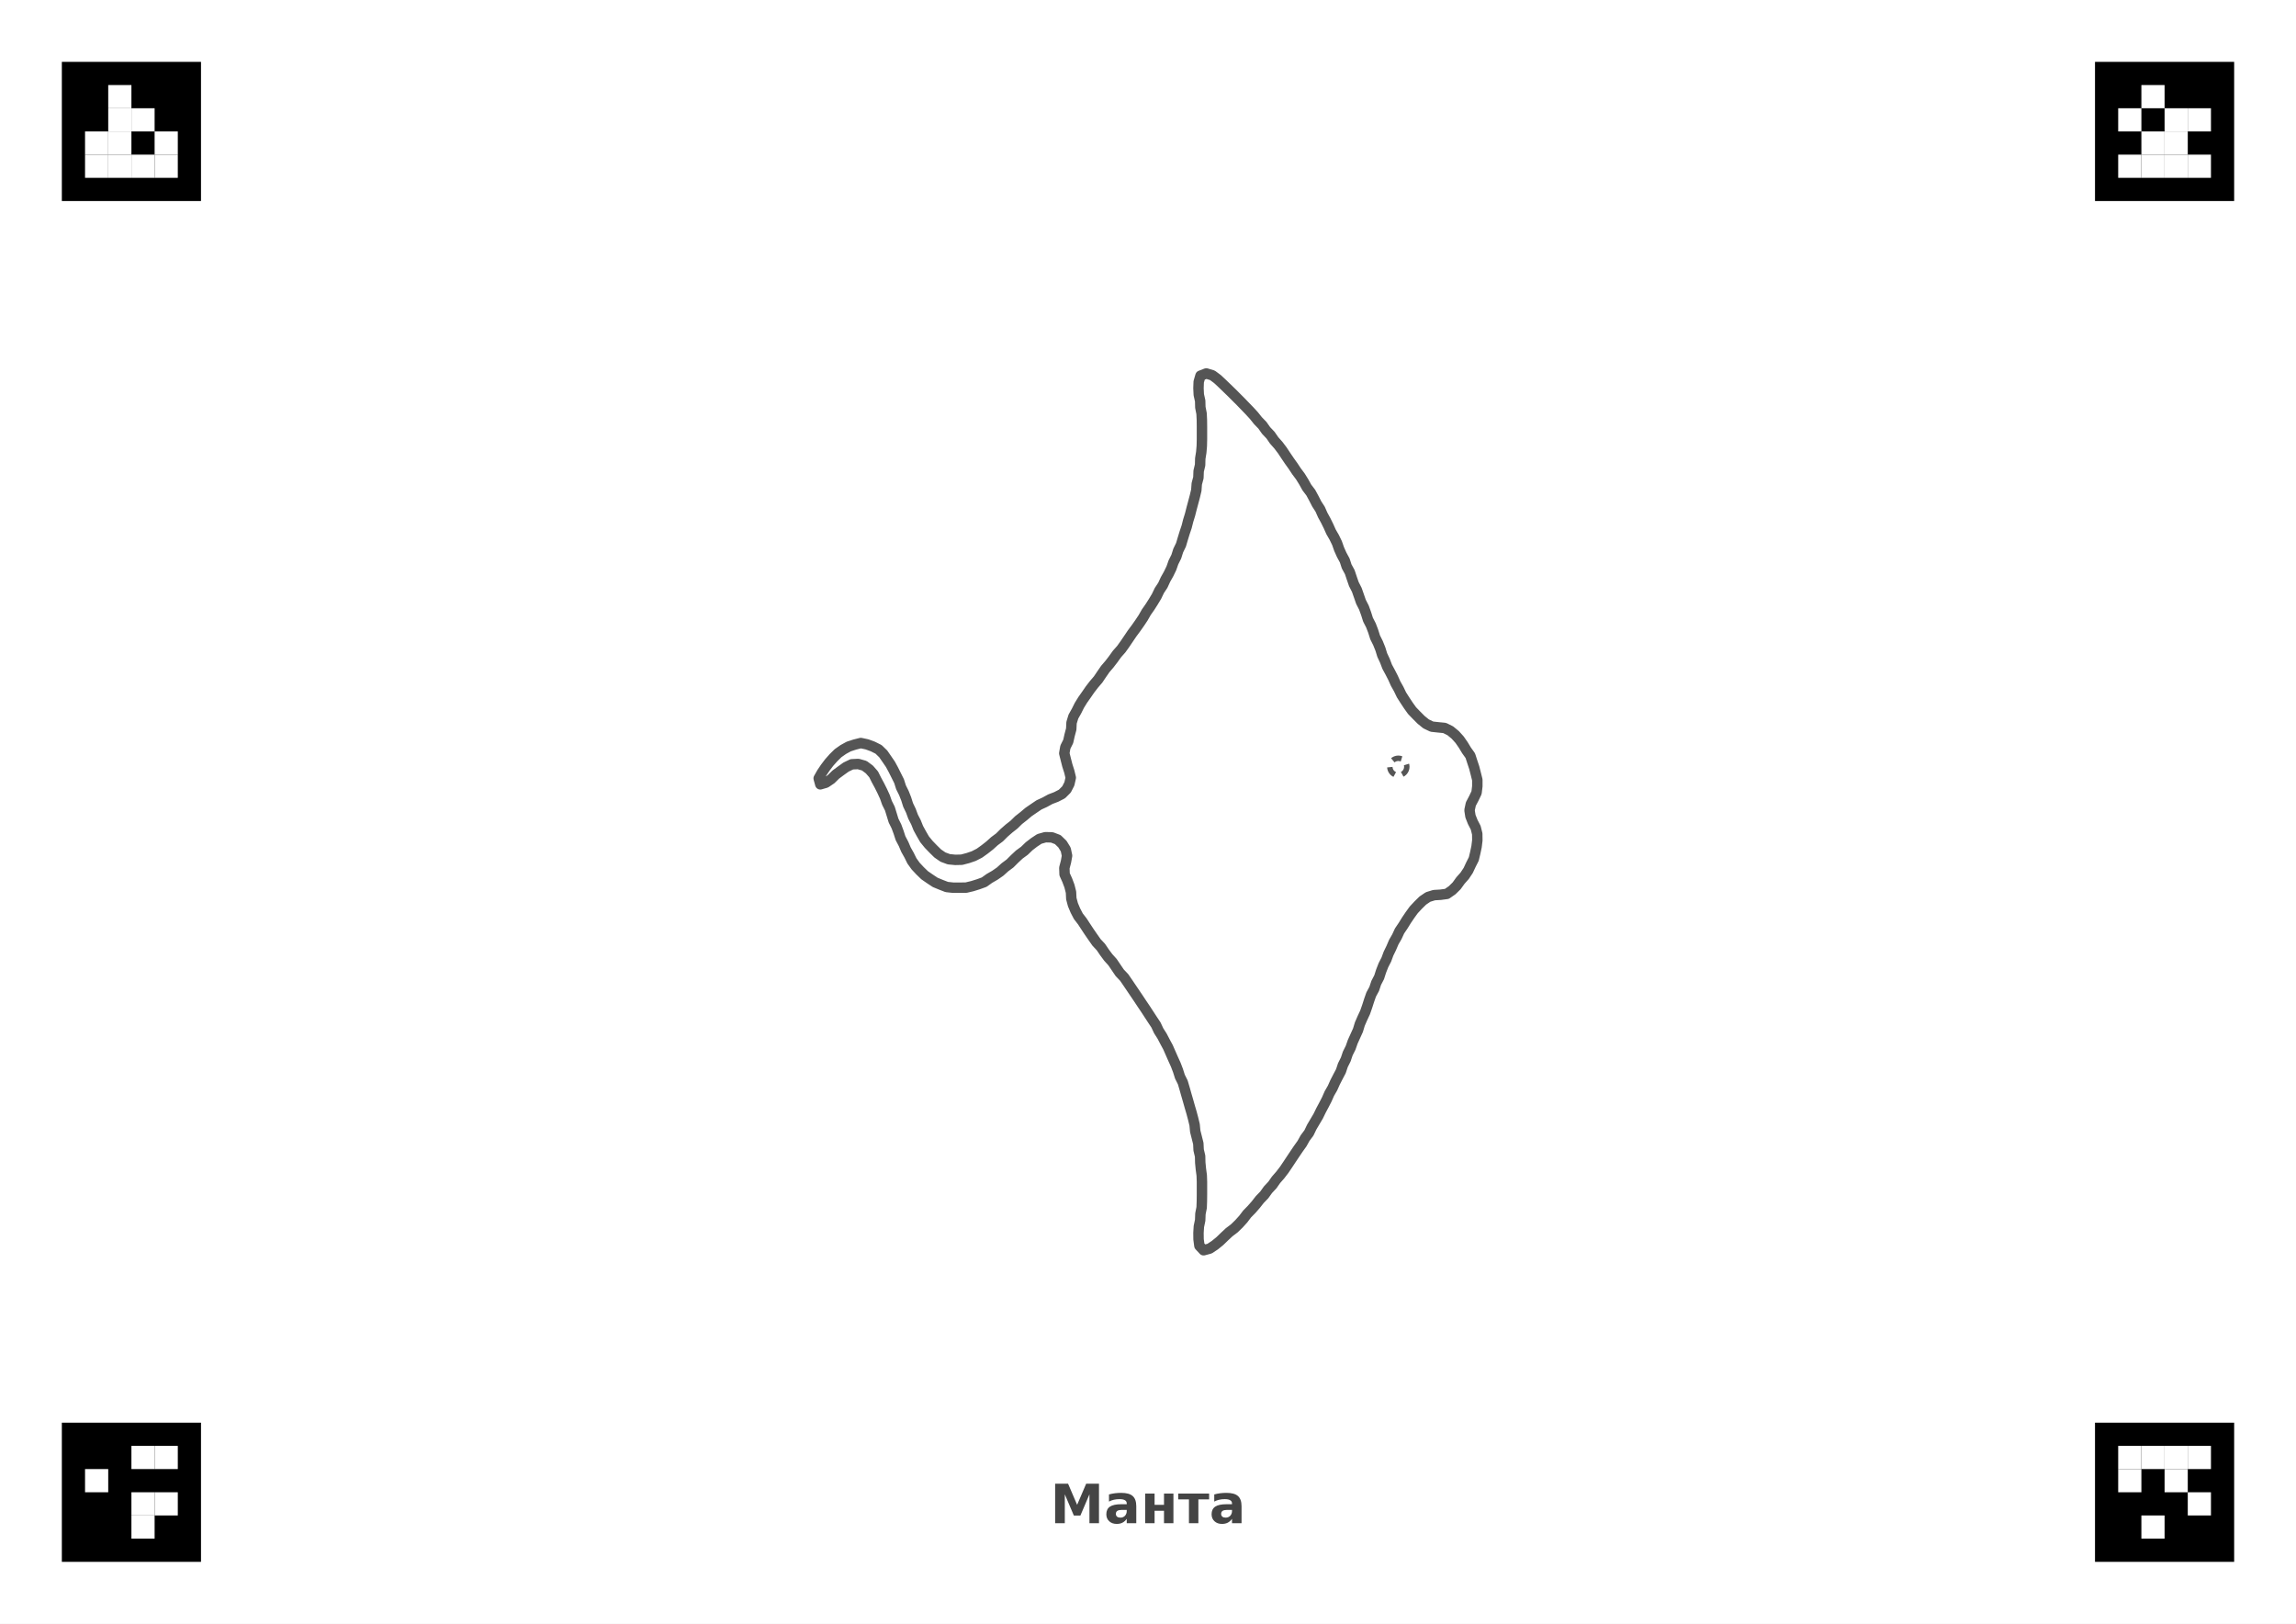
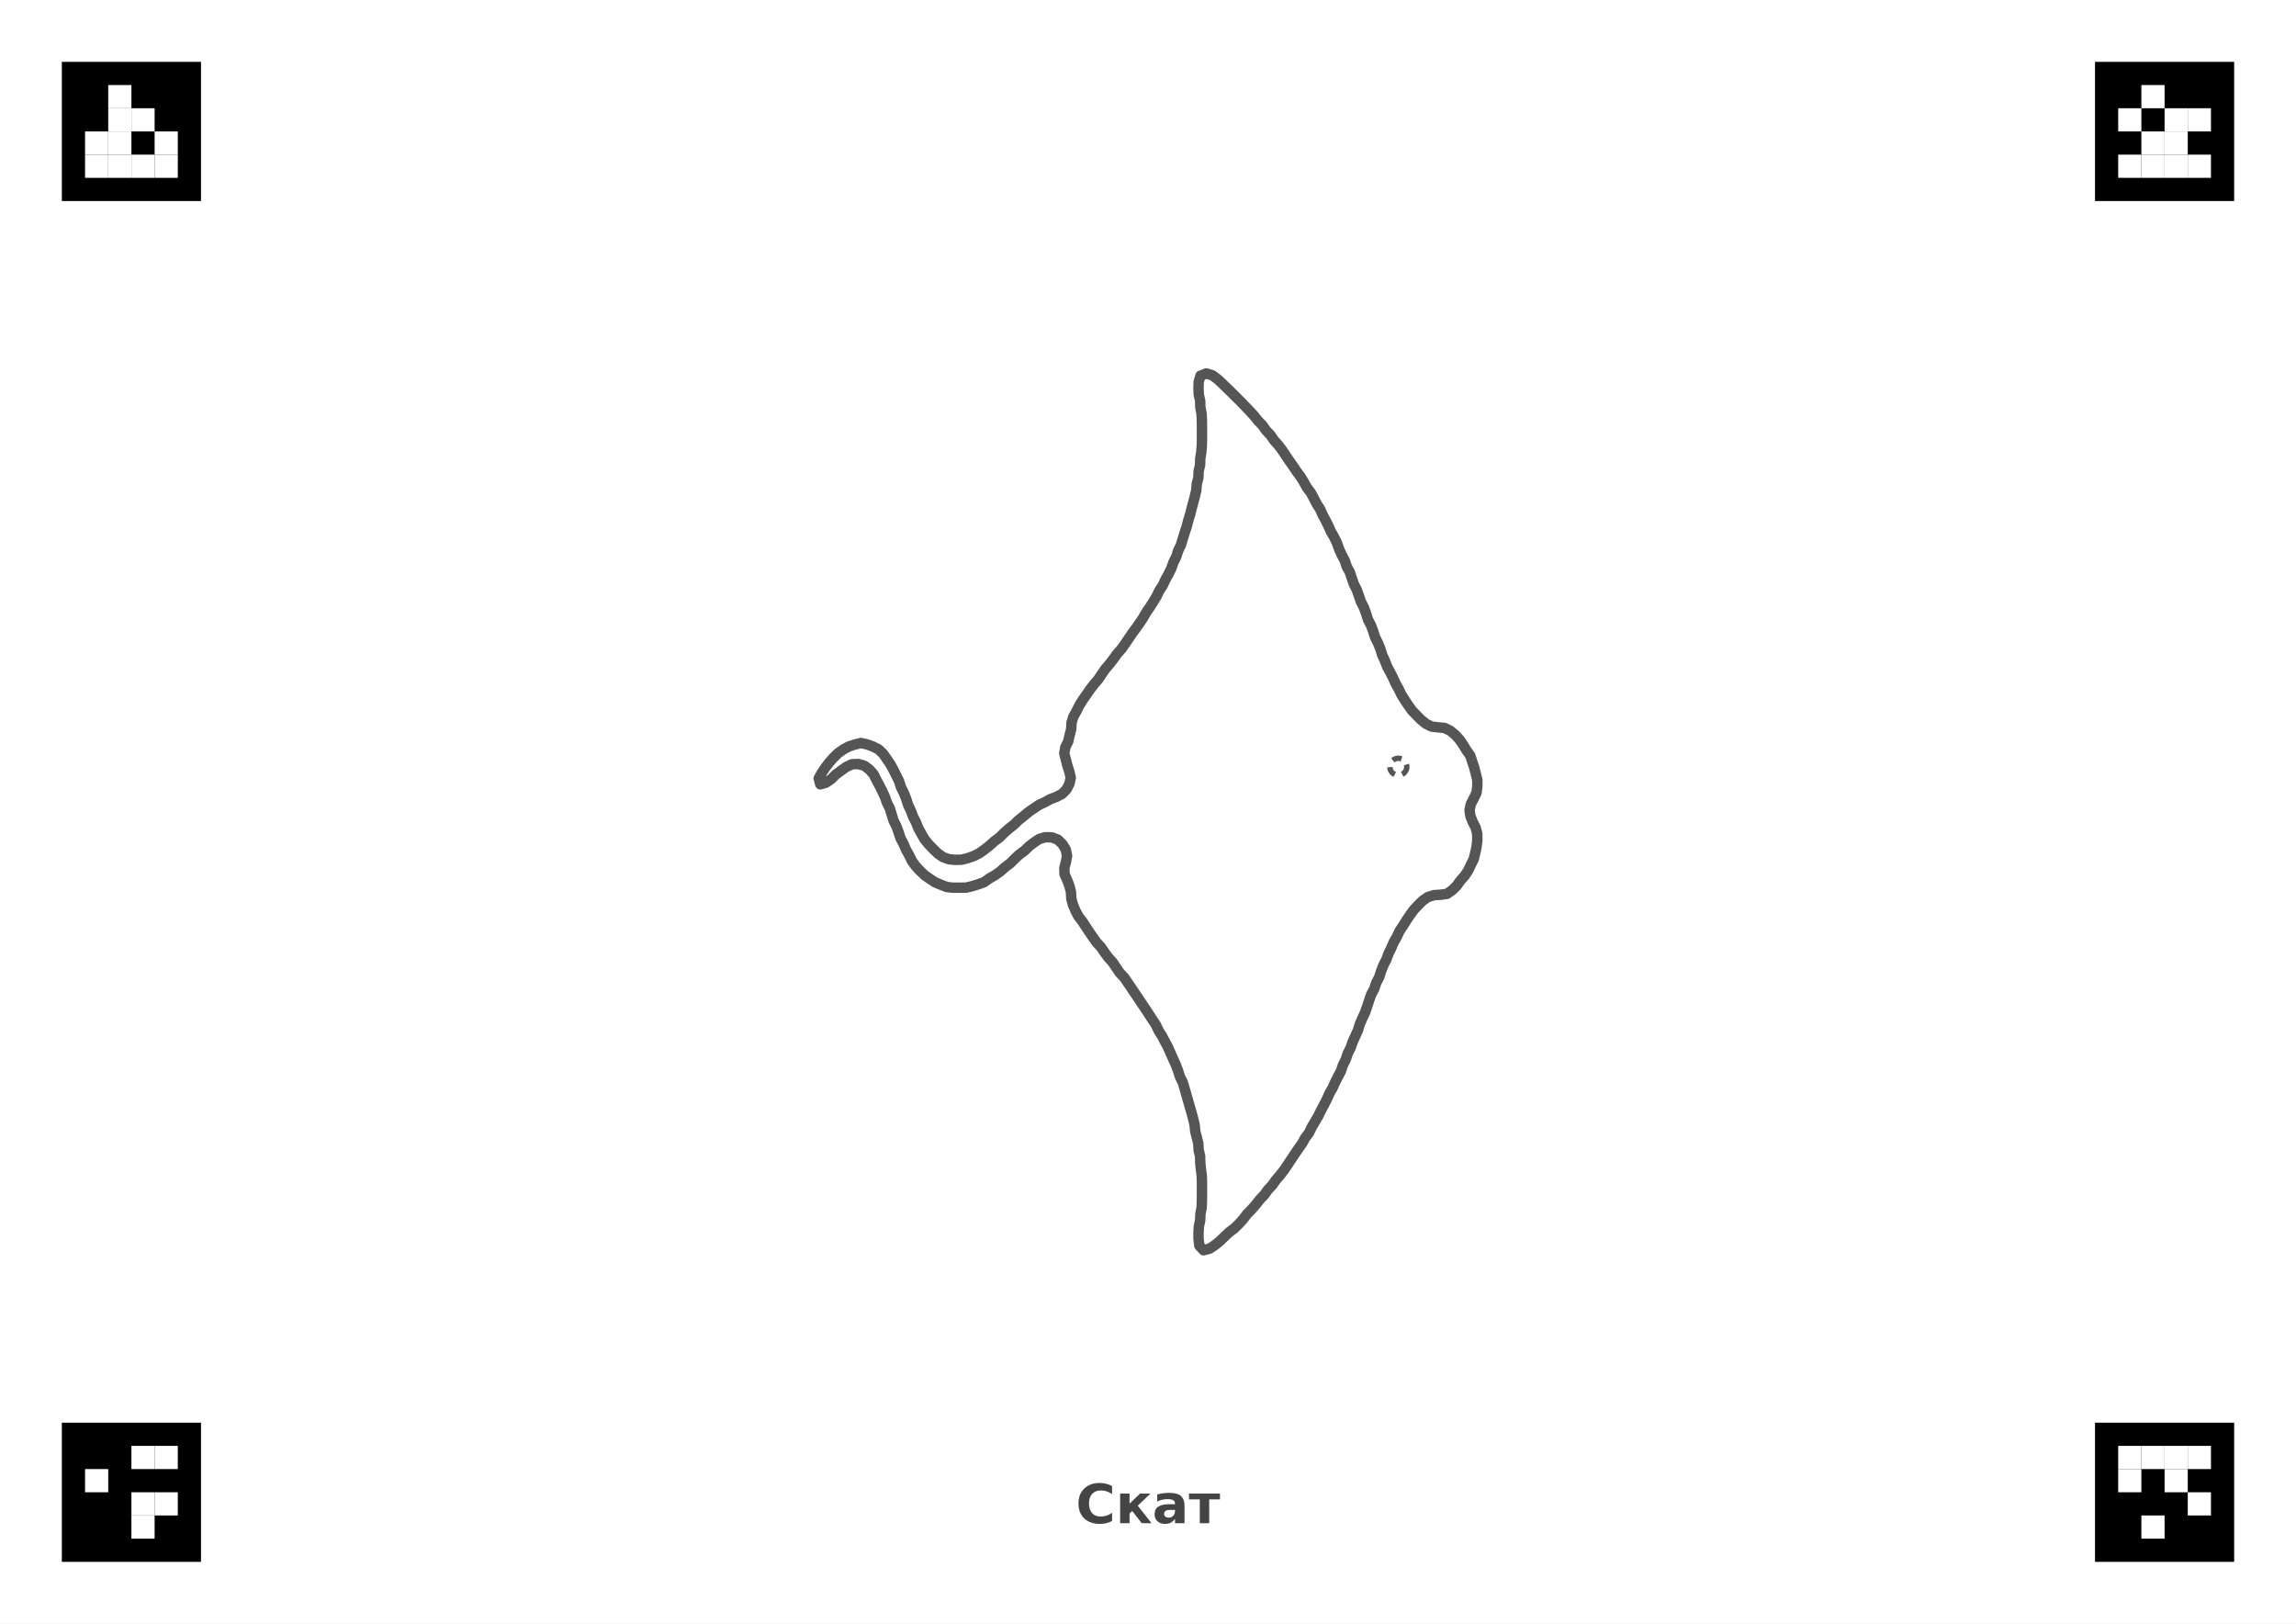
<svg xmlns="http://www.w3.org/2000/svg" width="297mm" height="210mm" viewBox="0 0 297 210">
  <rect width="297" height="210" fill="#fff" />
  <rect x="8" y="8" width="18" height="18" fill="#000" />
  <rect x="14.00" y="11.00" width="3" height="3" fill="#fff" />
  <rect x="14.00" y="14.00" width="3" height="3" fill="#fff" />
  <rect x="17.00" y="14.00" width="3" height="3" fill="#fff" />
  <rect x="11.00" y="17.00" width="3" height="3" fill="#fff" />
  <rect x="14.00" y="17.00" width="3" height="3" fill="#fff" />
  <rect x="20.00" y="17.00" width="3" height="3" fill="#fff" />
  <rect x="11.00" y="20.00" width="3" height="3" fill="#fff" />
  <rect x="14.00" y="20.00" width="3" height="3" fill="#fff" />
  <rect x="17.00" y="20.00" width="3" height="3" fill="#fff" />
  <rect x="20.00" y="20.00" width="3" height="3" fill="#fff" />
  <rect x="271" y="8" width="18" height="18" fill="#000" />
  <rect x="277.00" y="11.00" width="3" height="3" fill="#fff" />
  <rect x="274.00" y="14.00" width="3" height="3" fill="#fff" />
  <rect x="280.00" y="14.00" width="3" height="3" fill="#fff" />
  <rect x="283.00" y="14.00" width="3" height="3" fill="#fff" />
  <rect x="277.00" y="17.00" width="3" height="3" fill="#fff" />
  <rect x="280.00" y="17.00" width="3" height="3" fill="#fff" />
  <rect x="274.00" y="20.00" width="3" height="3" fill="#fff" />
  <rect x="277.00" y="20.00" width="3" height="3" fill="#fff" />
  <rect x="280.00" y="20.00" width="3" height="3" fill="#fff" />
  <rect x="283.00" y="20.00" width="3" height="3" fill="#fff" />
  <rect x="8" y="184" width="18" height="18" fill="#000" />
  <rect x="17.00" y="187.00" width="3" height="3" fill="#fff" />
  <rect x="20.00" y="187.00" width="3" height="3" fill="#fff" />
  <rect x="11.00" y="190.00" width="3" height="3" fill="#fff" />
  <rect x="17.00" y="193.00" width="3" height="3" fill="#fff" />
  <rect x="20.00" y="193.00" width="3" height="3" fill="#fff" />
  <rect x="17.00" y="196.00" width="3" height="3" fill="#fff" />
  <rect x="271" y="184" width="18" height="18" fill="#000" />
  <rect x="274.00" y="187.00" width="3" height="3" fill="#fff" />
  <rect x="277.00" y="187.00" width="3" height="3" fill="#fff" />
  <rect x="280.00" y="187.00" width="3" height="3" fill="#fff" />
  <rect x="283.00" y="187.00" width="3" height="3" fill="#fff" />
  <rect x="274.00" y="190.00" width="3" height="3" fill="#fff" />
  <rect x="280.00" y="190.00" width="3" height="3" fill="#fff" />
  <rect x="283.00" y="193.00" width="3" height="3" fill="#fff" />
  <rect x="277.00" y="196.00" width="3" height="3" fill="#fff" />
  <path d="M191.00 109.51 L190.83 110.31 L190.64 111.10 L190.27 111.83 L189.92 112.58 L189.46 113.27 L188.91 113.89 L188.43 114.56 L187.84 115.14 L187.16 115.61 L186.34 115.72 L185.51 115.77 L184.73 116.01 L184.05 116.47 L183.45 117.06 L182.88 117.67 L182.40 118.33 L181.94 119.01 L181.50 119.72 L181.04 120.40 L180.70 121.14 L180.29 121.85 L179.97 122.60 L179.61 123.34 L179.33 124.10 L178.95 124.84 L178.65 125.61 L178.40 126.39 L178.02 127.12 L177.76 127.90 L177.37 128.62 L177.10 129.39 L176.85 130.17 L176.58 130.94 L176.23 131.69 L175.90 132.45 L175.66 133.24 L175.32 133.99 L174.98 134.74 L174.71 135.51 L174.34 136.25 L174.08 137.02 L173.71 137.76 L173.45 138.54 L173.07 139.26 L172.70 139.98 L172.37 140.72 L171.96 141.43 L171.63 142.18 L171.26 142.90 L170.88 143.61 L170.52 144.35 L170.10 145.06 L169.68 145.77 L169.32 146.52 L168.82 147.19 L168.42 147.91 L167.94 148.58 L167.48 149.26 L167.02 149.95 L166.57 150.63 L166.11 151.31 L165.61 151.96 L165.06 152.59 L164.59 153.26 L164.02 153.87 L163.54 154.54 L162.96 155.14 L162.45 155.79 L161.90 156.42 L161.32 157.01 L160.82 157.67 L160.26 158.29 L159.66 158.87 L159.00 159.37 L158.39 159.94 L157.79 160.52 L157.15 161.04 L156.47 161.49 L155.69 161.70 L155.15 161.12 L155.04 160.29 L155.03 159.46 L155.08 158.63 L155.25 157.82 L155.28 156.99 L155.44 156.18 L155.47 155.35 L155.48 154.51 L155.48 153.68 L155.48 152.84 L155.45 152.01 L155.34 151.19 L155.26 150.36 L155.24 149.53 L155.05 148.73 L155.01 147.90 L154.81 147.10 L154.61 146.31 L154.53 145.48 L154.34 144.69 L154.13 143.90 L153.90 143.12 L153.68 142.34 L153.45 141.55 L153.23 140.77 L153.00 139.99 L152.63 139.25 L152.38 138.46 L152.09 137.70 L151.75 136.95 L151.42 136.20 L151.09 135.45 L150.70 134.73 L150.32 134.00 L149.88 133.31 L149.53 132.56 L149.07 131.87 L148.62 131.18 L148.17 130.49 L147.71 129.81 L147.26 129.13 L146.80 128.45 L146.34 127.77 L145.88 127.09 L145.42 126.42 L144.84 125.81 L144.38 125.13 L143.92 124.45 L143.36 123.83 L142.87 123.17 L142.41 122.49 L141.84 121.88 L141.37 121.21 L140.90 120.53 L140.45 119.85 L140.00 119.16 L139.49 118.50 L139.11 117.77 L138.79 117.01 L138.58 116.22 L138.54 115.39 L138.34 114.60 L138.05 113.83 L137.71 113.08 L137.68 112.25 L137.89 111.45 L138.03 110.67 L137.86 109.87 L137.43 109.17 L136.83 108.59 L136.07 108.30 L135.23 108.28 L134.45 108.50 L133.77 108.95 L133.12 109.45 L132.52 110.03 L131.85 110.52 L131.24 111.09 L130.65 111.68 L129.99 112.17 L129.37 112.73 L128.69 113.20 L127.98 113.61 L127.31 114.09 L126.54 114.37 L125.77 114.61 L124.97 114.80 L124.13 114.81 L123.30 114.81 L122.47 114.72 L121.72 114.43 L120.97 114.12 L120.29 113.67 L119.61 113.20 L119.01 112.62 L118.44 112.01 L117.96 111.34 L117.60 110.61 L117.20 109.90 L116.88 109.15 L116.49 108.41 L116.24 107.64 L115.96 106.88 L115.59 106.14 L115.35 105.36 L115.11 104.58 L114.74 103.84 L114.47 103.07 L114.13 102.33 L113.77 101.61 L113.38 100.89 L113.01 100.15 L112.46 99.52 L111.80 99.03 L111.02 98.81 L110.19 98.85 L109.44 99.21 L108.77 99.69 L108.11 100.18 L107.51 100.77 L106.83 101.23 L106.11 101.44 L105.90 100.67 L106.30 99.96 L106.76 99.28 L107.26 98.62 L107.81 98.00 L108.41 97.41 L109.08 96.94 L109.79 96.55 L110.56 96.30 L111.35 96.10 L112.15 96.27 L112.91 96.55 L113.65 96.92 L114.25 97.50 L114.72 98.18 L115.18 98.85 L115.57 99.57 L115.93 100.29 L116.30 101.03 L116.55 101.82 L116.92 102.56 L117.22 103.32 L117.47 104.11 L117.83 104.86 L118.11 105.62 L118.49 106.36 L118.79 107.11 L119.19 107.84 L119.60 108.55 L120.13 109.20 L120.71 109.80 L121.30 110.38 L121.98 110.85 L122.74 111.13 L123.57 111.21 L124.40 111.19 L125.20 110.98 L125.96 110.72 L126.70 110.34 L127.37 109.86 L128.02 109.35 L128.64 108.79 L129.30 108.30 L129.89 107.71 L130.52 107.16 L131.17 106.65 L131.76 106.07 L132.41 105.56 L133.05 105.02 L133.72 104.56 L134.40 104.10 L135.14 103.76 L135.87 103.36 L136.63 103.07 L137.37 102.69 L137.96 102.10 L138.33 101.38 L138.51 100.58 L138.32 99.79 L138.07 99.01 L137.87 98.23 L137.67 97.43 L137.81 96.63 L138.18 95.89 L138.36 95.09 L138.57 94.30 L138.61 93.47 L138.85 92.68 L139.25 91.97 L139.62 91.23 L140.05 90.53 L140.53 89.85 L141.00 89.17 L141.50 88.52 L142.04 87.89 L142.50 87.21 L142.97 86.53 L143.51 85.90 L144.01 85.25 L144.49 84.58 L145.04 83.96 L145.52 83.29 L145.98 82.61 L146.44 81.93 L146.93 81.27 L147.41 80.59 L147.87 79.90 L148.28 79.18 L148.75 78.51 L149.19 77.82 L149.61 77.12 L149.97 76.37 L150.42 75.69 L150.76 74.95 L151.16 74.24 L151.52 73.50 L151.79 72.73 L152.16 71.99 L152.41 71.20 L152.77 70.46 L153.00 69.68 L153.24 68.90 L153.50 68.13 L153.70 67.34 L153.94 66.56 L154.14 65.77 L154.35 64.99 L154.56 64.20 L154.75 63.40 L154.81 62.57 L155.02 61.78 L155.05 60.94 L155.24 60.14 L155.26 59.31 L155.39 58.50 L155.46 57.67 L155.48 56.83 L155.48 56.00 L155.48 55.16 L155.47 54.33 L155.43 53.49 L155.27 52.68 L155.25 51.85 L155.07 51.05 L155.03 50.21 L155.06 49.38 L155.29 48.59 L156.04 48.30 L156.83 48.54 L157.49 49.03 L158.10 49.60 L158.70 50.18 L159.30 50.76 L159.89 51.35 L160.48 51.94 L161.06 52.54 L161.64 53.14 L162.20 53.75 L162.72 54.40 L163.30 55.00 L163.78 55.68 L164.35 56.28 L164.82 56.96 L165.37 57.58 L165.87 58.24 L166.32 58.92 L166.78 59.60 L167.26 60.27 L167.71 60.95 L168.21 61.62 L168.65 62.33 L169.05 63.05 L169.56 63.72 L169.95 64.44 L170.33 65.18 L170.77 65.86 L171.10 66.61 L171.49 67.32 L171.85 68.05 L172.18 68.79 L172.59 69.50 L172.95 70.24 L173.22 71.01 L173.55 71.75 L173.95 72.49 L174.20 73.26 L174.60 73.99 L174.86 74.77 L175.13 75.55 L175.51 76.29 L175.78 77.06 L176.05 77.84 L176.43 78.58 L176.71 79.35 L176.96 80.14 L177.34 80.88 L177.63 81.64 L177.88 82.43 L178.25 83.17 L178.56 83.94 L178.80 84.72 L179.15 85.47 L179.44 86.23 L179.83 86.95 L180.20 87.67 L180.53 88.41 L180.93 89.12 L181.29 89.87 L181.73 90.56 L182.18 91.24 L182.66 91.91 L183.24 92.51 L183.83 93.10 L184.47 93.62 L185.22 93.98 L186.05 94.07 L186.87 94.15 L187.61 94.52 L188.25 95.05 L188.81 95.67 L189.28 96.35 L189.71 97.06 L190.19 97.73 L190.44 98.50 L190.70 99.28 L190.90 100.06 L191.10 100.86 L191.10 101.69 L191.00 102.52 L190.65 103.25 L190.26 103.99 L190.09 104.79 L190.21 105.56 L190.51 106.32 L190.89 107.05 L191.09 107.85 L191.10 108.69 Z" fill="#fff" stroke="#555" stroke-width="1.35" stroke-linejoin="round" stroke-linecap="round" />
  <circle cx="180.88" cy="99.17" r="1.1" fill="none" stroke="#555" stroke-width="0.7" stroke-dasharray="1.2 1" />
-   <text x="148.5" y="197" text-anchor="middle" font-family="DejaVu Sans, Segoe UI, sans-serif" font-size="7" font-weight="600" fill="#444">Манта</text>
+   <text x="148.5" y="197" text-anchor="middle" font-family="DejaVu Sans, Segoe UI, sans-serif" font-size="7" font-weight="600" fill="#444">Скат</text>
</svg>
